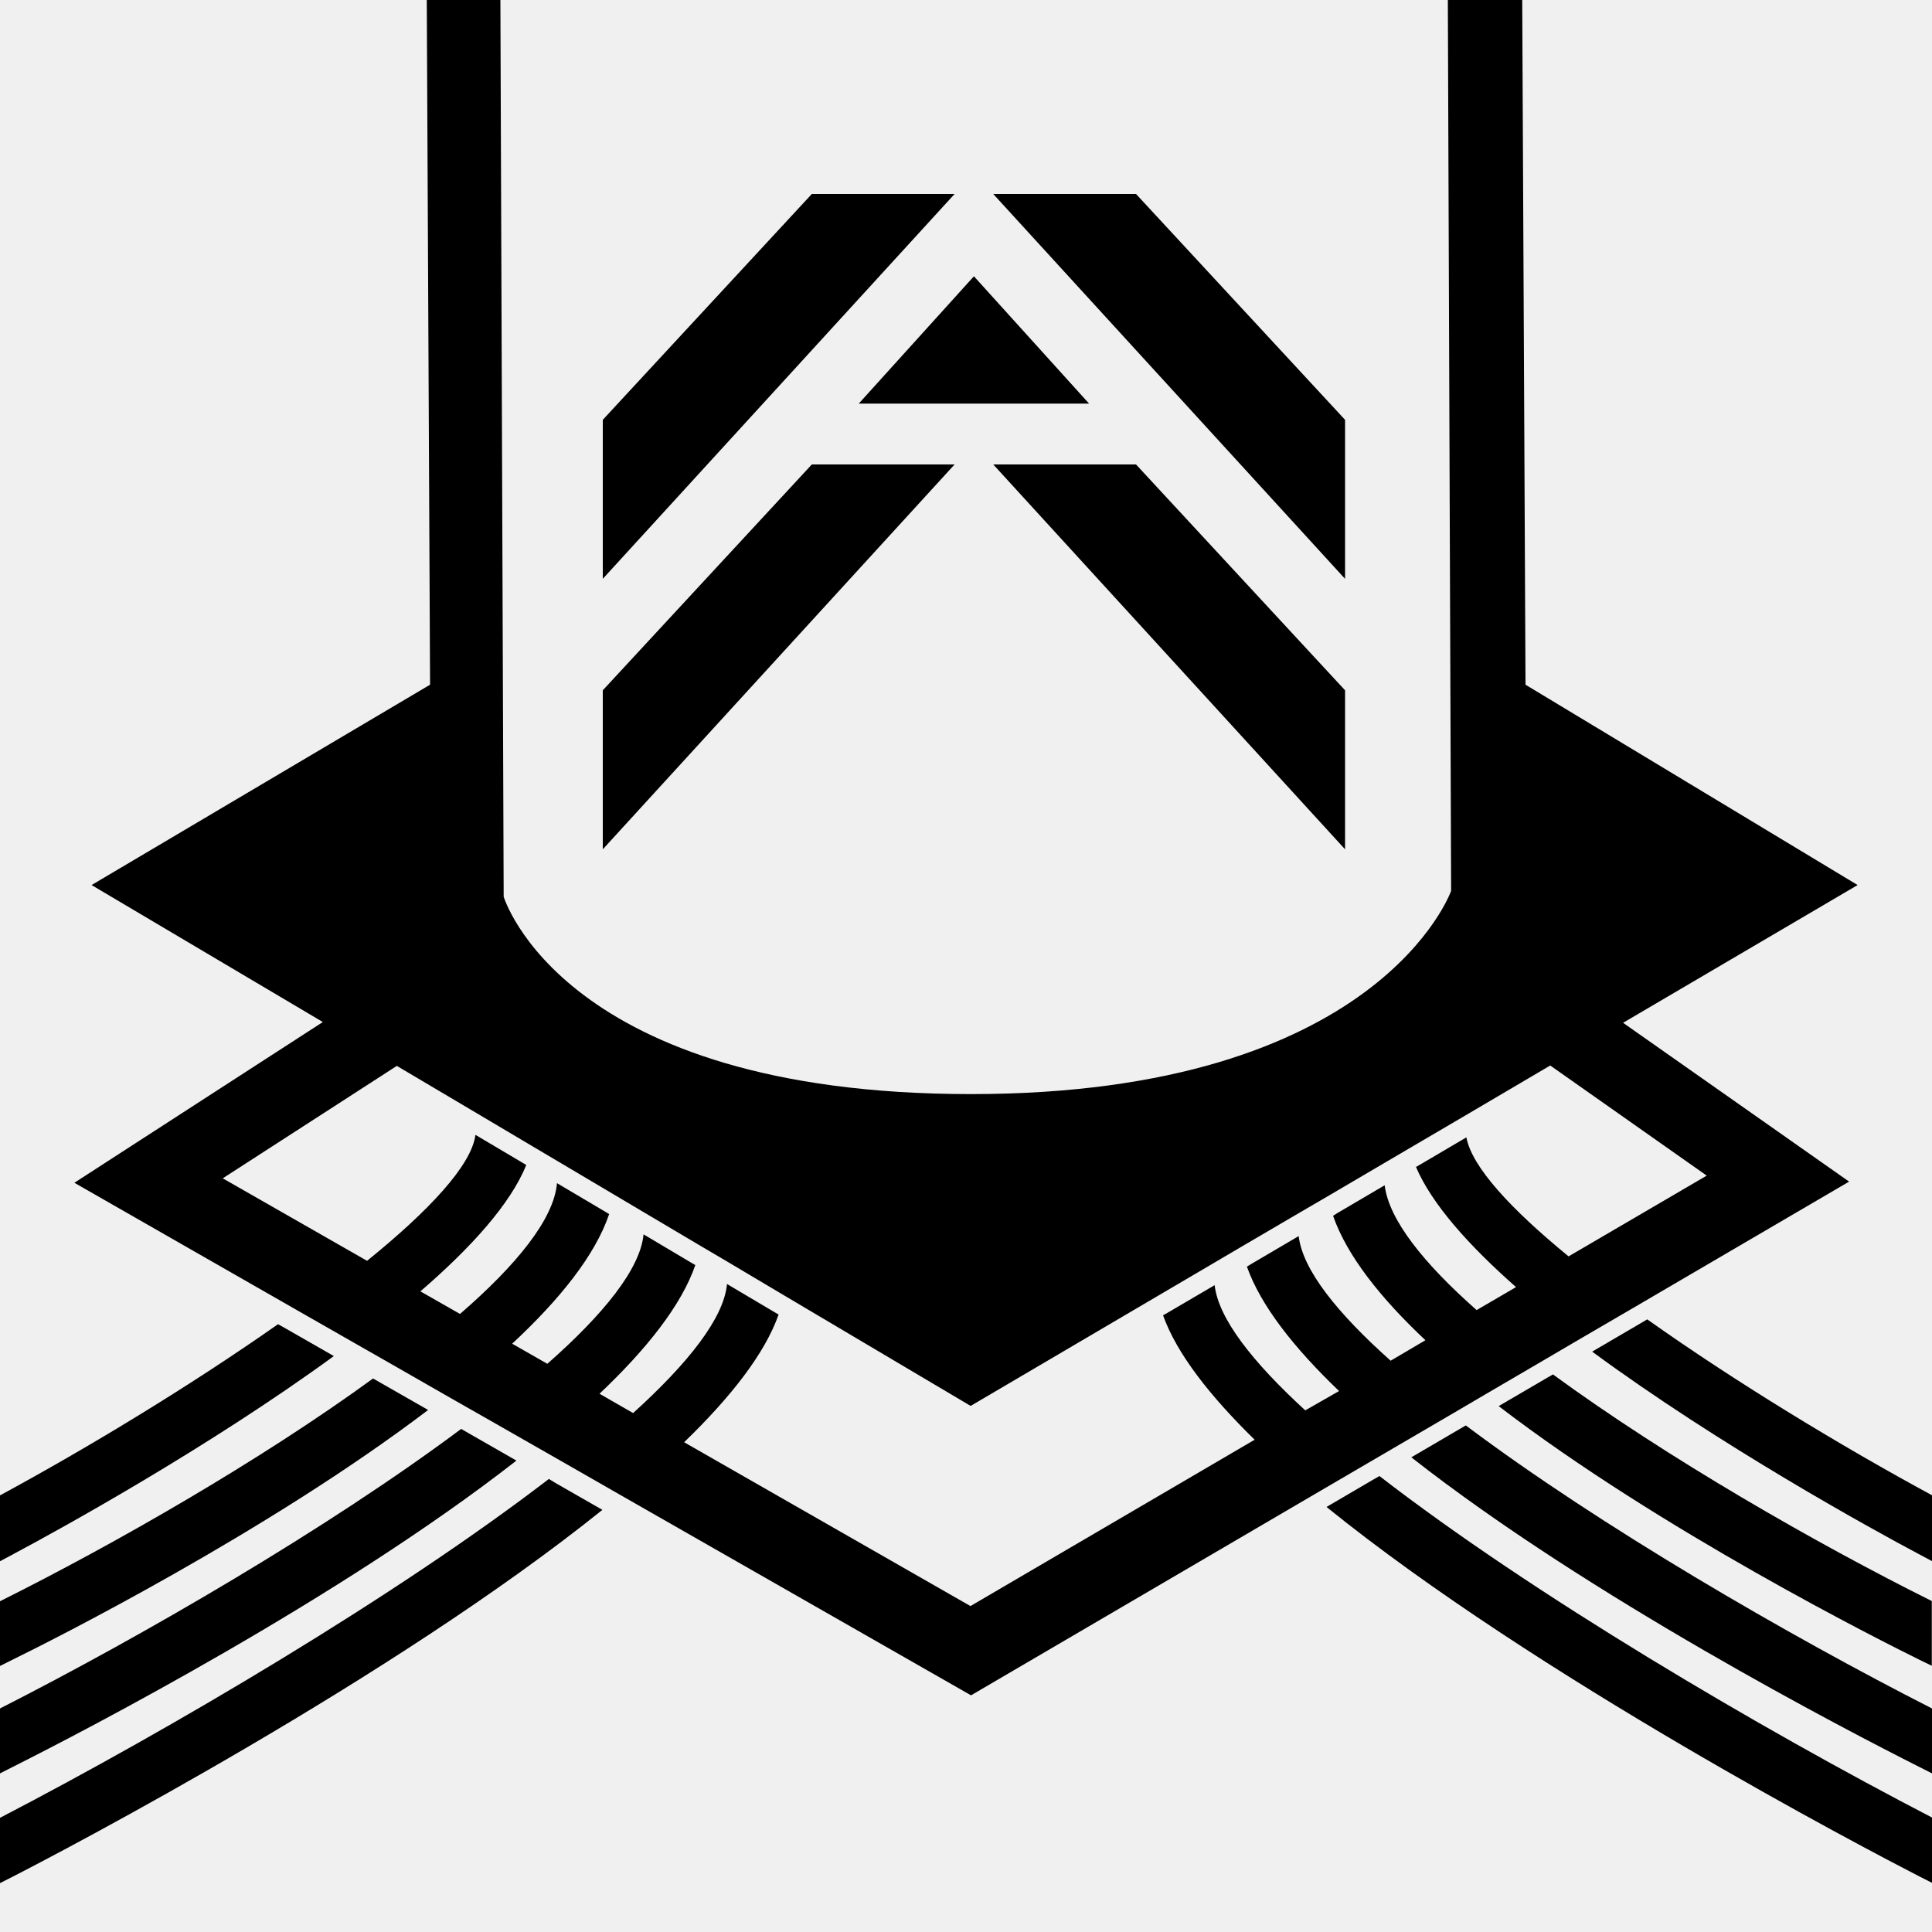
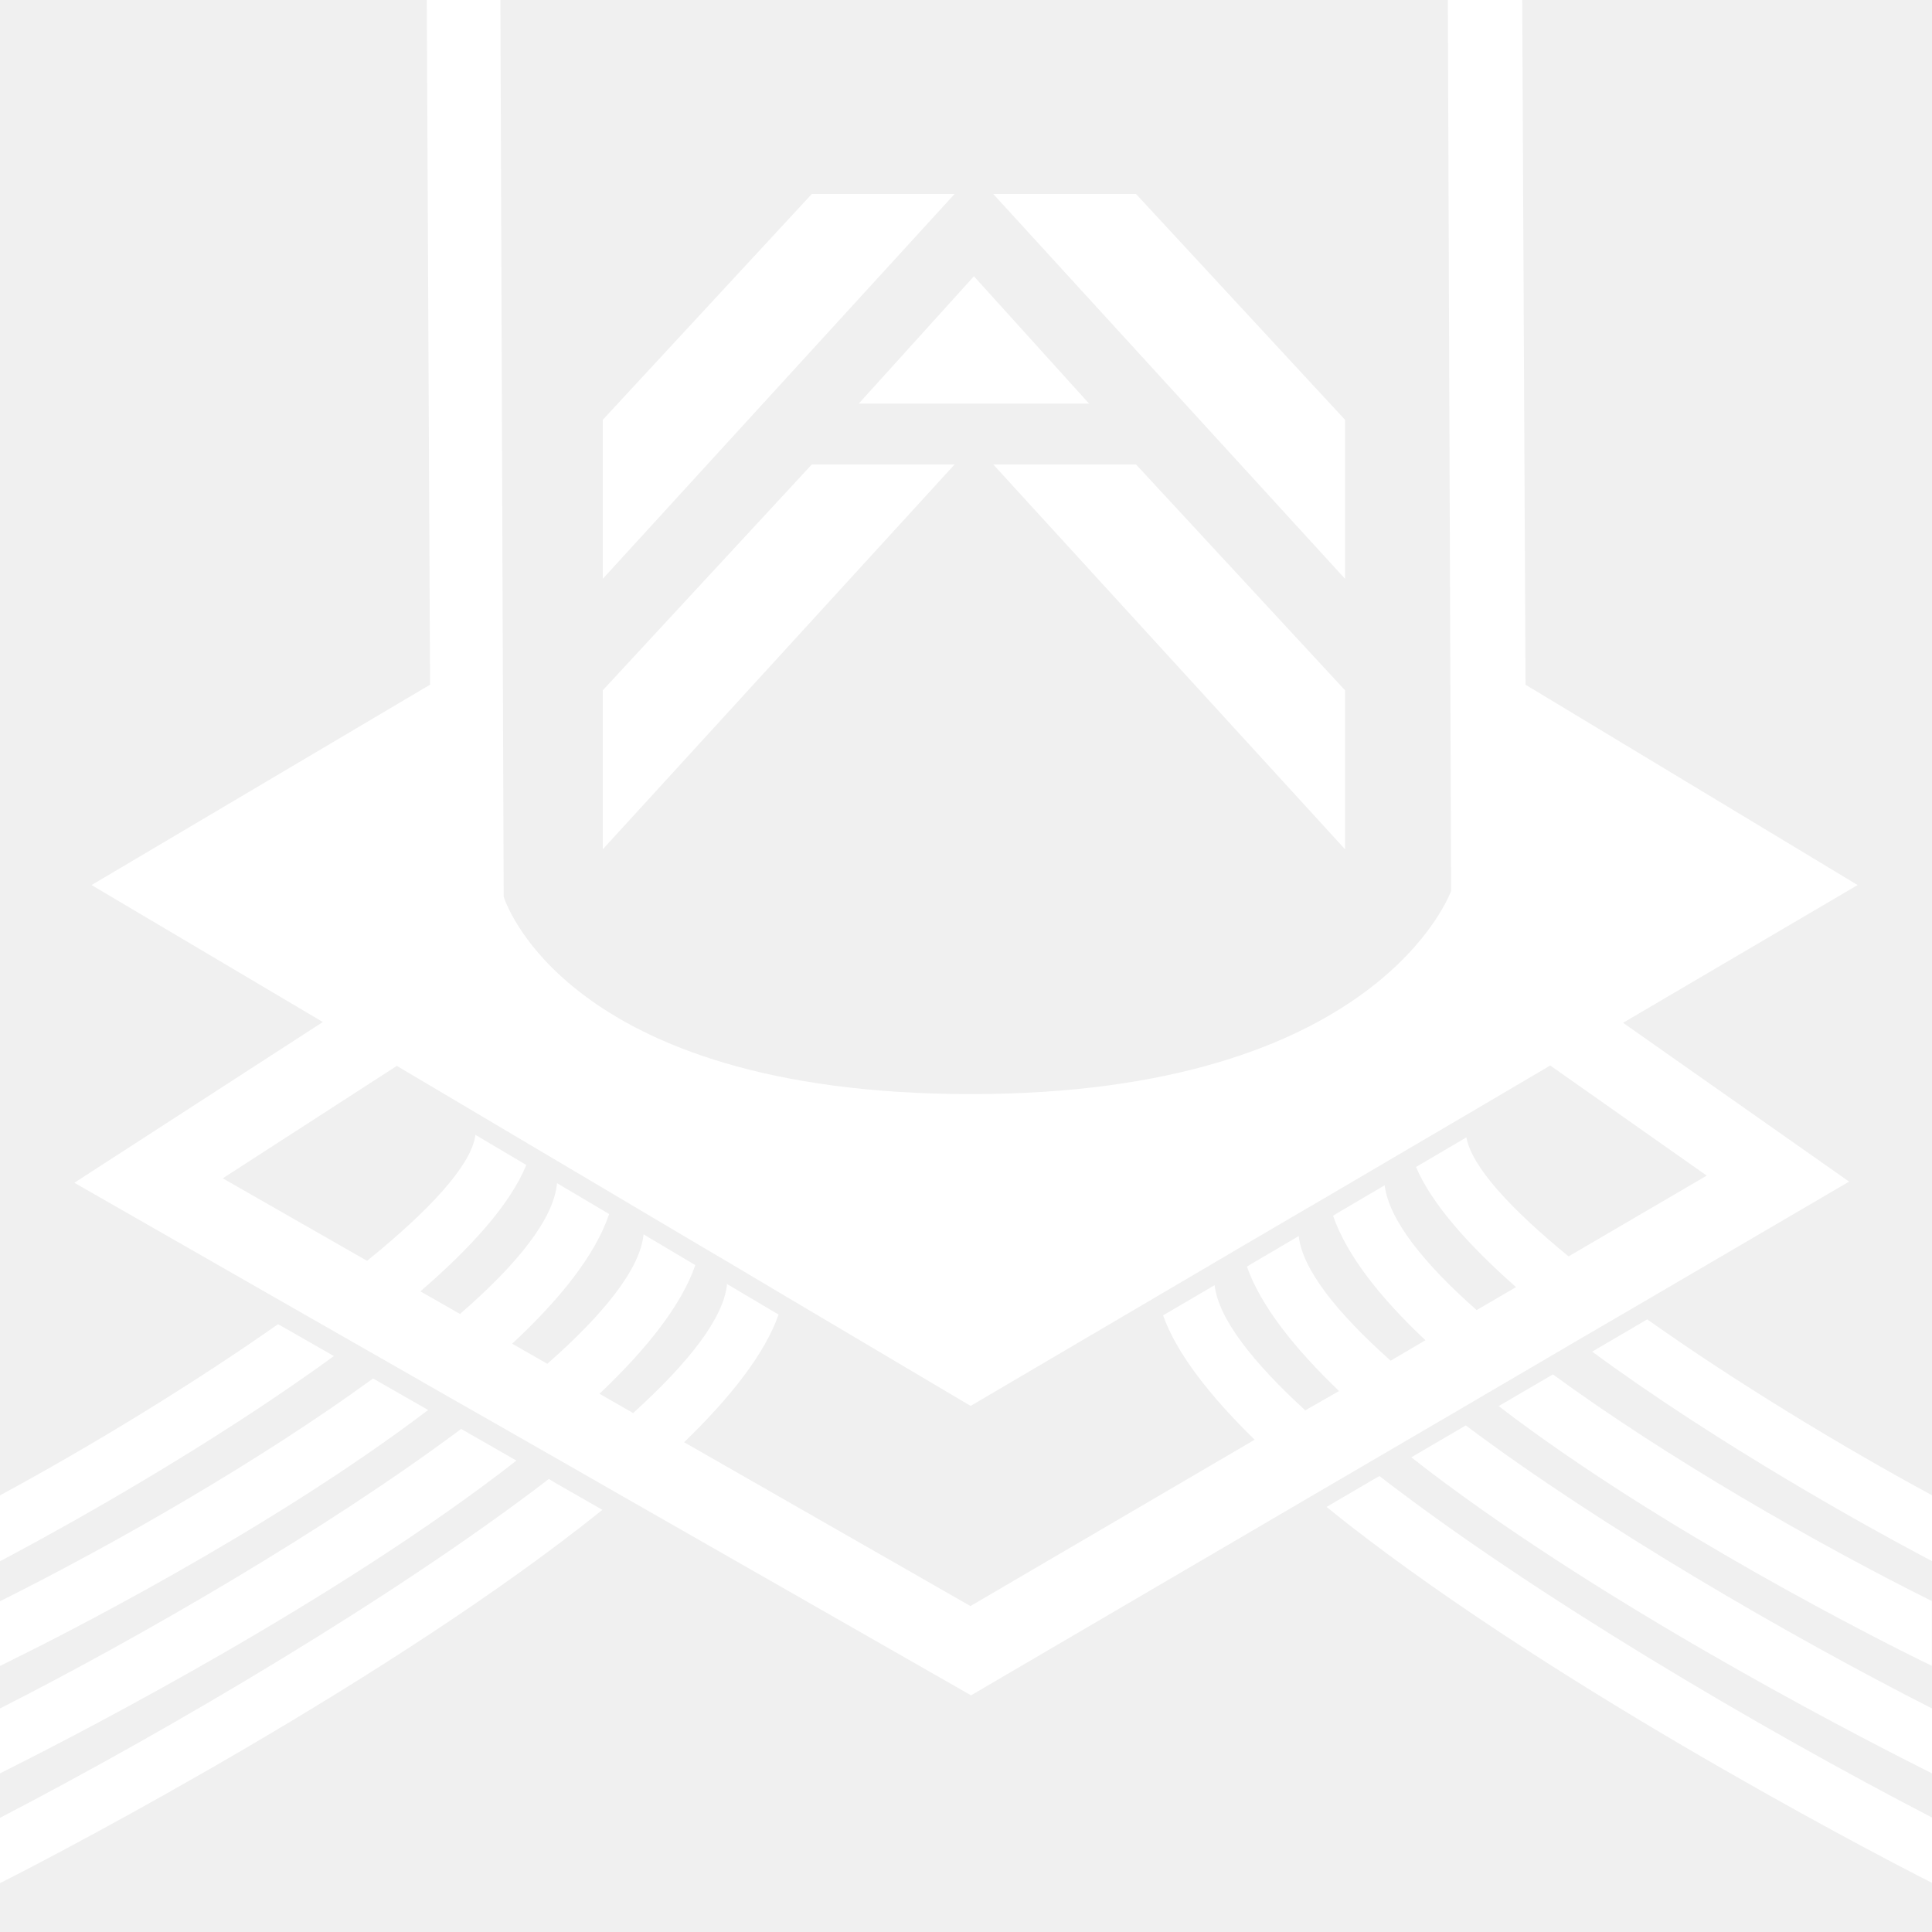
- <svg xmlns="http://www.w3.org/2000/svg" fill="#000000" width="800px" height="800px" viewBox="0 0 100 100" version="1.1">
+ <svg xmlns="http://www.w3.org/2000/svg" fill="#FFFFFF" width="800px" height="800px" viewBox="0 0 100 100" version="1.1">
  <polygon points="50.41,14.3 44.45,20.89 56.37,20.89 " />
  <polygon points="42.02,10.04 49.41,10.04 31.2,29.96 31.2,21.73 " />
  <polygon points="42.02,24.04 49.41,24.04 31.2,43.96 31.2,35.73 " />
  <polygon points="58.8,10.04 51.41,10.04 69.62,29.96 69.62,21.73 " />
  <polygon points="58.8,24.04 51.41,24.04 69.62,43.96 69.62,35.73 " />
  <g>
    <path d="M96.15,45.81L78.96,35.44L78.79,0h-3.85l0.17,46.11c0,0-3.7,10.52-24.85,10.52S26.07,46.41,26.07,46.41L25.9,0h-3.81   l0.17,35.44L4.74,45.81l11.97,7.09L3.85,61.22l11.69,6.69l2.87,1.64l2.05,1.17l2.81,1.61l1.74,0.99l2.82,1.61l1.68,0.96l2.74,1.57   l18.01,10.29l17.82-10.43l2.72-1.59l1.66-0.97l2.79-1.63l1.72-1.01l2.77-1.62l2.03-1.19l2.83-1.65l11.11-6.5l-11.7-8.22   L96.15,45.81z M88.34,60.85l-7.15,4.18c-2.98-2.44-5.01-4.63-5.29-6.16l-2.43,1.43l-0.18,0.1c0.82,1.92,2.73,4.06,5.18,6.22   l-2.04,1.19c-2.74-2.42-4.54-4.67-4.76-6.46l-2.45,1.44L69,62.93c0.71,2.05,2.45,4.25,4.78,6.44l-1.8,1.06   c-2.77-2.47-4.56-4.71-4.76-6.45l-2.45,1.44l-0.23,0.14c0.71,2.01,2.43,4.2,4.77,6.44L67.56,73c-2.75-2.52-4.5-4.77-4.69-6.48   l-2.44,1.43l-0.23,0.13c0.7,1.97,2.41,4.16,4.74,6.44l-14.71,8.61l-14.82-8.48c2.42-2.34,4.18-4.59,4.89-6.61l-0.24-0.14   l-2.43-1.44c-0.16,1.75-1.98,4.07-4.86,6.68l-1.74-1c2.44-2.31,4.24-4.58,4.96-6.66l-0.24-0.14l-2.44-1.45   c-0.17,1.78-2.05,4.12-4.98,6.7l-1.82-1.04c2.46-2.29,4.3-4.58,5.02-6.71l-0.25-0.15l-2.45-1.45c-0.16,1.86-2.09,4.23-5.02,6.77   l-2.05-1.17c2.62-2.26,4.66-4.52,5.48-6.54l-0.2-0.12l-2.43-1.44c-0.21,1.58-2.4,3.92-5.61,6.52l-7.47-4.27l9.01-5.82l4.12,2.44   l2.9,1.72l1.3,0.77l2.92,1.73l1.55,0.92l2.92,1.73l1.41,0.83l2.91,1.73l9.67,5.73l9.68-5.69l2.91-1.71l1.41-0.83l2.92-1.71   l1.56-0.91l2.91-1.71l1.33-0.78l2.88-1.69l4.4-2.59L88.34,60.85z" />
  </g>
  <g>
    <path d="M0.71,80.43c2.42-1.29,10.07-5.5,16.57-10.24l-2.48-1.42l-0.41-0.23C9.89,71.7,4.6,74.91,0,77.4v3.41L0.71,80.43z" />
    <path d="M0.66,85.9c1.94-0.95,13.13-6.56,21.5-12.92l-2.45-1.4l-0.4-0.23C13.46,75.61,5.93,79.92,0,82.88v3.35L0.66,85.9z" />
    <path d="M0.67,91.45c3.74-1.88,16.89-8.69,26.06-15.85l-2.48-1.42l-0.38-0.22C16.93,79.14,7.37,84.68,0,88.43v3.36L0.67,91.45z" />
    <path d="M28.41,76.55C20.46,82.65,8.83,89.5,0,94.09v3.38l0.69-0.35c2.73-1.4,19.63-10.24,30.49-18.97l-2.41-1.38L28.41,76.55z" />
    <path d="M85.26,68.29l-0.39,0.23l-2.46,1.44c6.56,4.83,14.42,9.16,16.89,10.47l0.71,0.38V77.4C95.28,74.84,89.83,71.53,85.26,68.29   z" />
    <path d="M80.38,71.14L80,71.36l-2.43,1.42c8.4,6.44,19.8,12.15,21.76,13.12l0.66,0.32v-3.35C93.97,79.87,86.29,75.46,80.38,71.14z" />
    <path d="M75.87,73.78l-0.36,0.21l-2.46,1.44c9.19,7.22,22.51,14.12,26.28,16.02l0.67,0.34v-3.36   C92.54,84.63,82.84,79.01,75.87,73.78z" />
    <path d="M71.4,76.4l-0.35,0.2L68.66,78c10.85,8.78,27.92,17.7,30.66,19.11l0.69,0.35v-3.38C91.1,89.46,79.34,82.54,71.4,76.4z" />
  </g>
</svg>
